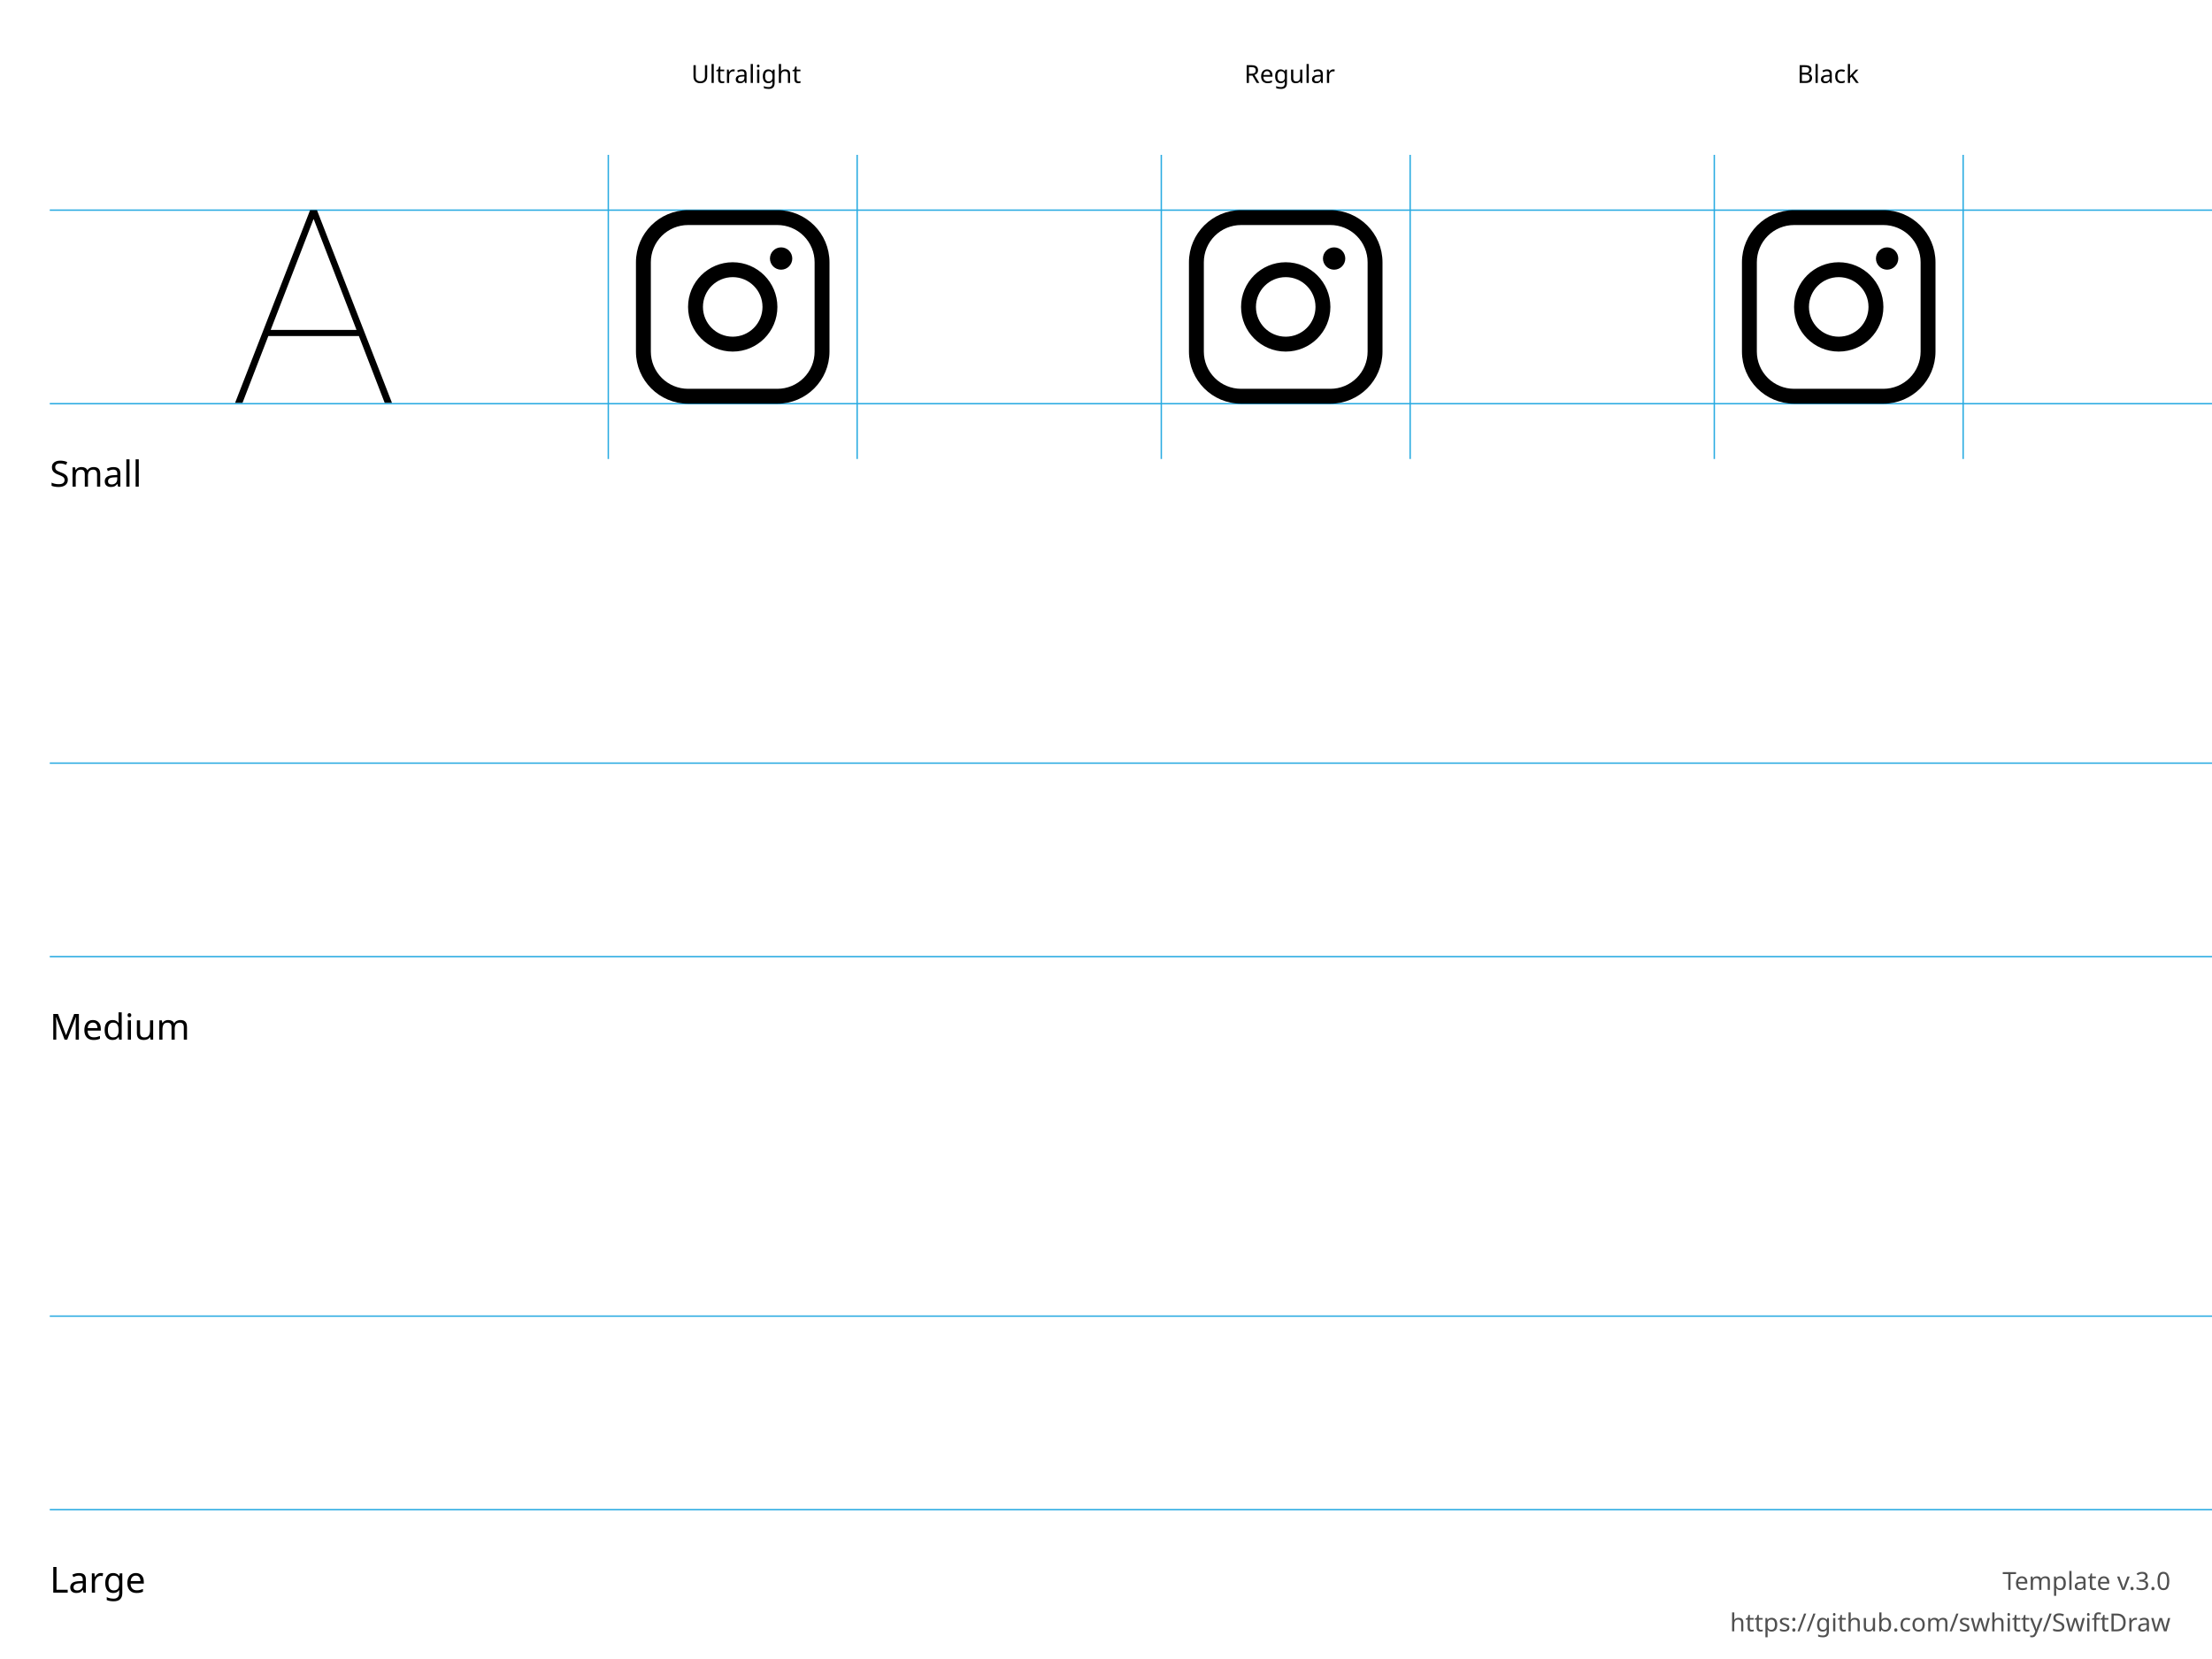
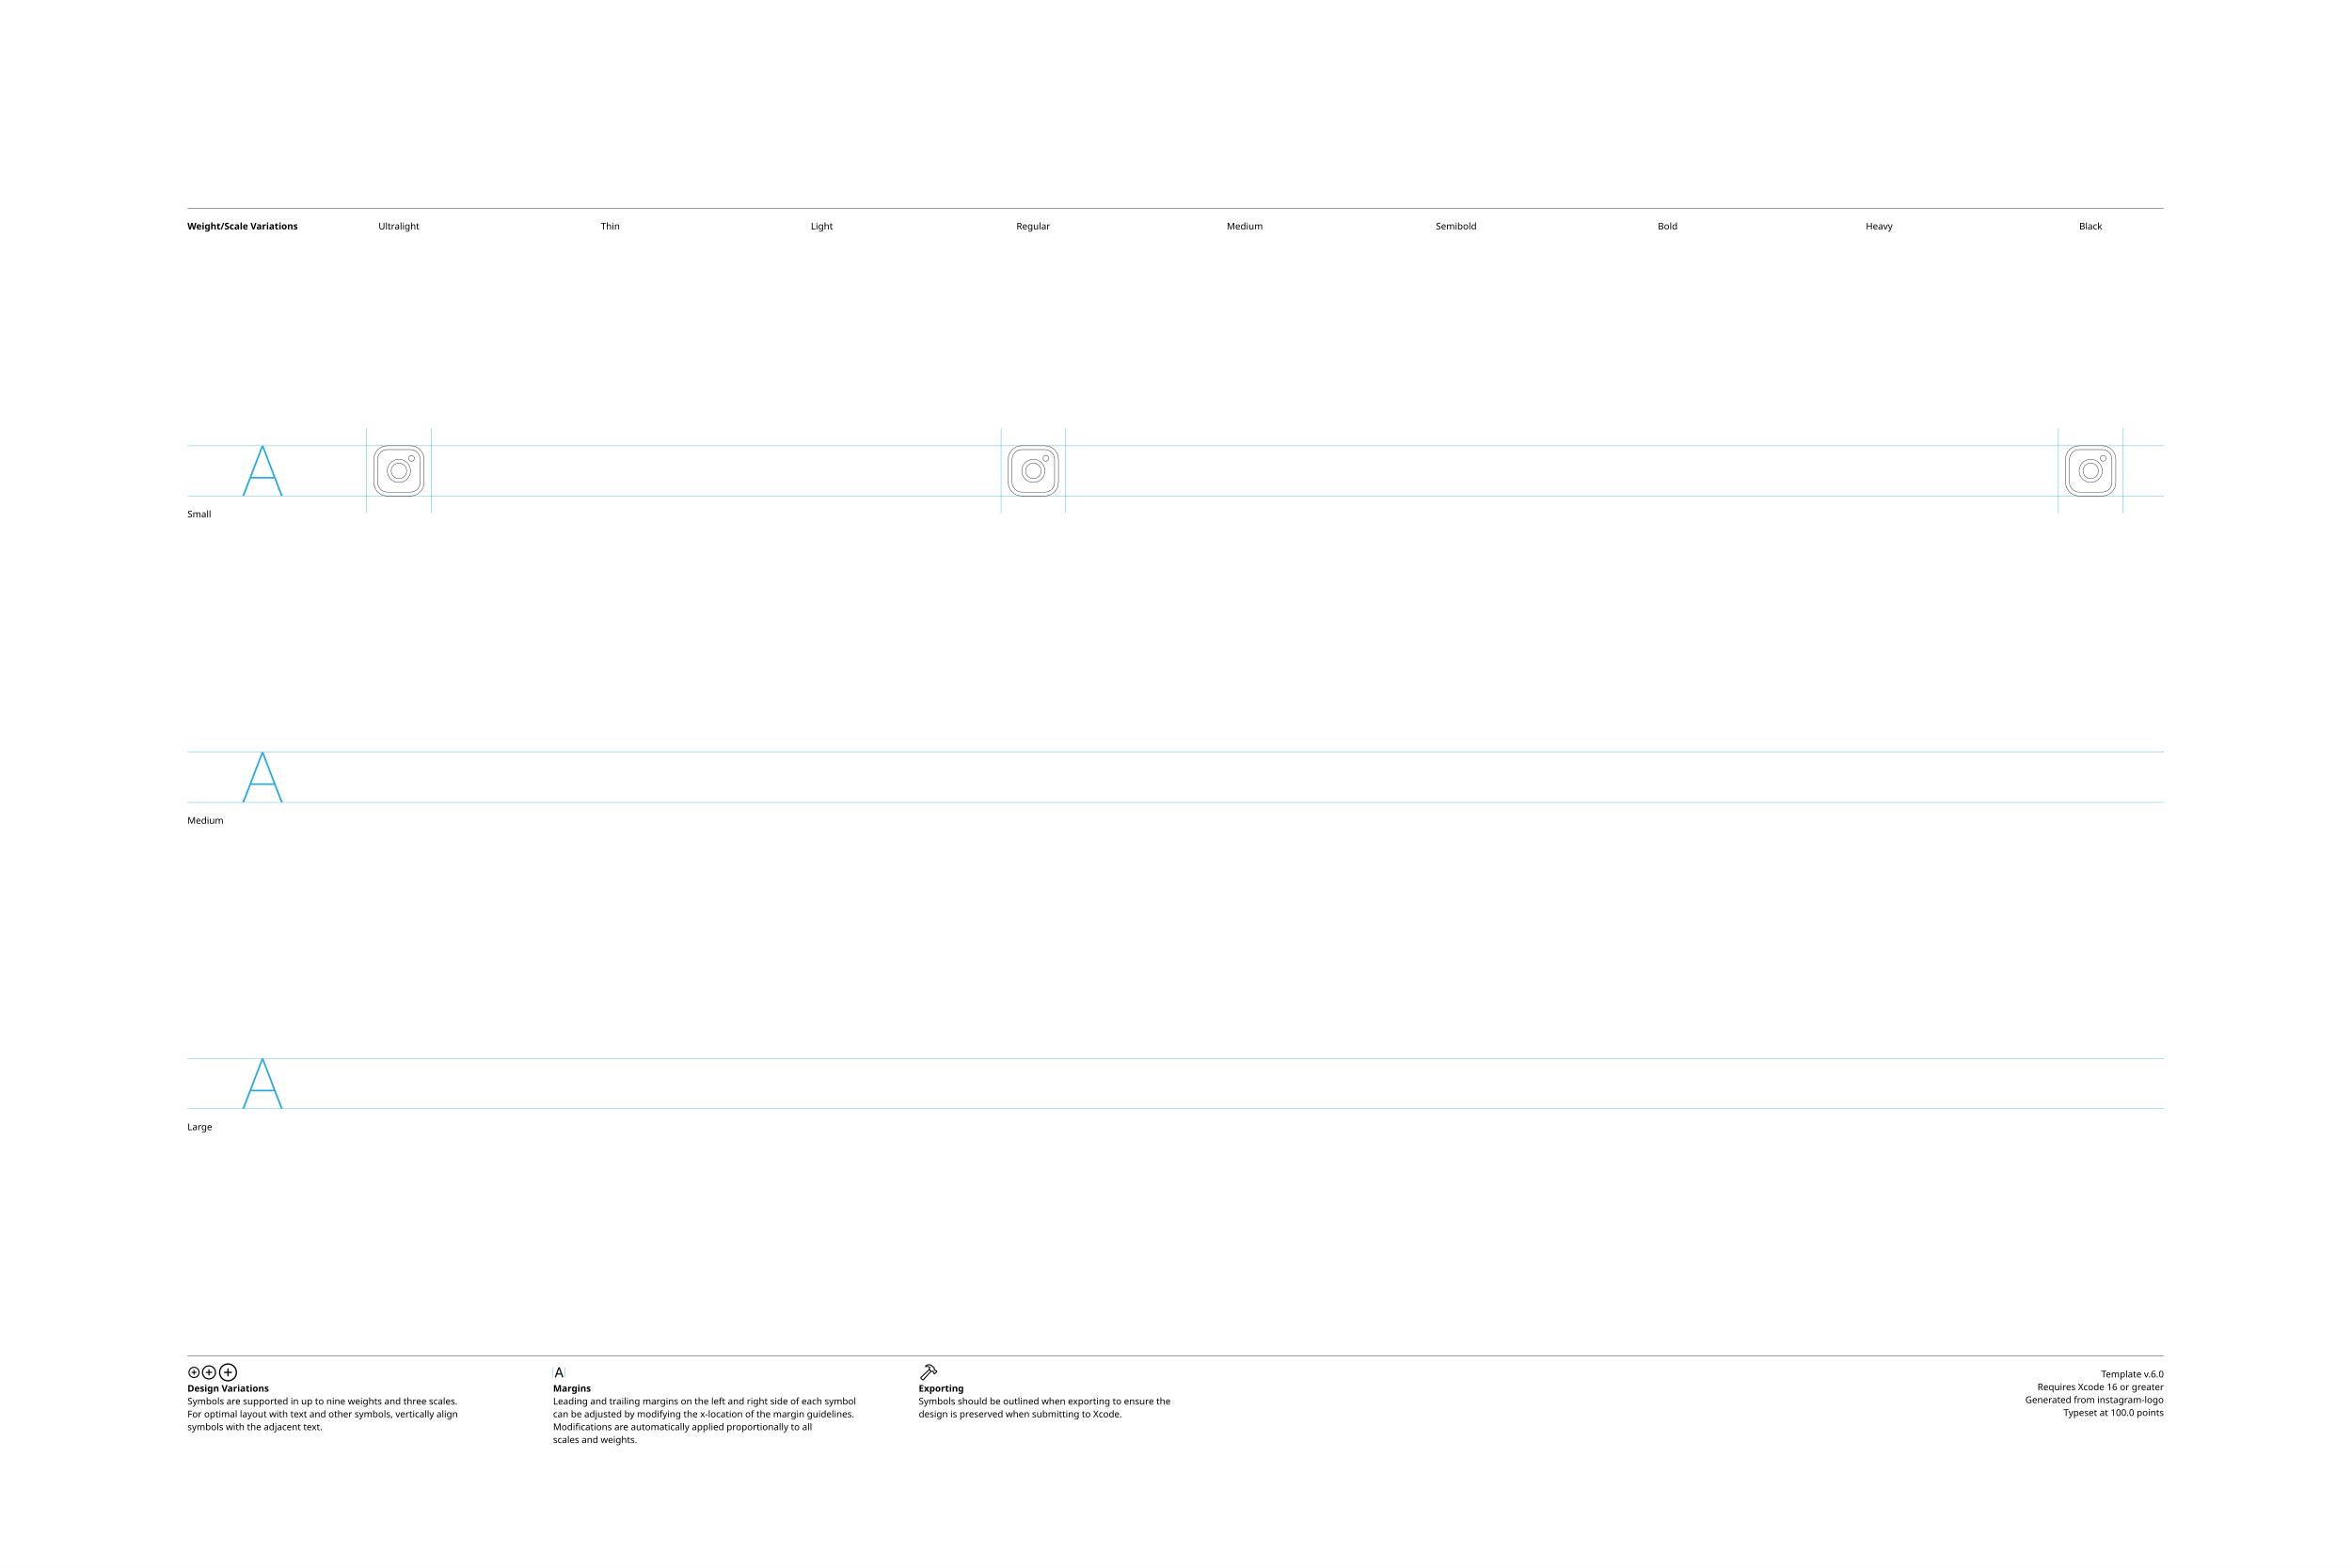
- <svg xmlns="http://www.w3.org/2000/svg" height="600" width="800">
-   <g id="Notes" font-family="'LucidaGrande', 'Lucida Grande', sans-serif" font-size="13">
-     <rect fill="white" height="600.0" width="800.0" x="0.0" y="0.0" />
-     <g font-size="13">
-       <text x="18.0" y="176.0">Small</text>
-       <text x="18.0" y="376.0">Medium</text>
-       <text x="18.0" y="576.0">Large</text>
+ <svg xmlns="http://www.w3.org/2000/svg" version="1.1" viewBox="0 0 3300 2200">
+   <style>.monochrome-0 {-sfsymbols-motion-group:0;-sfsymbols-layer-tags:7eea49b2fbe657e0}
+ 
+ .multicolor-0:custom {fill:#E1306C;-sfsymbols-motion-group:0;-sfsymbols-layer-tags:7eea49b2fbe657e0}
+ 
+ .hierarchical-0:primary {-sfsymbols-motion-group:0;-sfsymbols-layer-tags:7eea49b2fbe657e0}
+ 
+ .SFSymbolsPreviewWireframe {fill:none;opacity:1.0;stroke:black;stroke-width:0.5}
+ </style>
+   <g id="Notes">
+     <rect height="2200" id="artboard" style="fill:white;opacity:1" width="3300" x="0" y="0" />
+     <line style="fill:none;stroke:black;opacity:1;stroke-width:0.5;" x1="263" x2="3036" y1="292" y2="292" />
+     <text style="stroke:none;fill:black;font-family:sans-serif;font-size:13;font-weight:bold;" transform="matrix(1 0 0 1 263 322)">Weight/Scale Variations</text>
+     <text style="stroke:none;fill:black;font-family:sans-serif;font-size:13;text-anchor:middle;" transform="matrix(1 0 0 1 559.711 322)">Ultralight</text>
+     <text style="stroke:none;fill:black;font-family:sans-serif;font-size:13;text-anchor:middle;" transform="matrix(1 0 0 1 856.422 322)">Thin</text>
+     <text style="stroke:none;fill:black;font-family:sans-serif;font-size:13;text-anchor:middle;" transform="matrix(1 0 0 1 1153.13 322)">Light</text>
+     <text style="stroke:none;fill:black;font-family:sans-serif;font-size:13;text-anchor:middle;" transform="matrix(1 0 0 1 1449.84 322)">Regular</text>
+     <text style="stroke:none;fill:black;font-family:sans-serif;font-size:13;text-anchor:middle;" transform="matrix(1 0 0 1 1746.56 322)">Medium</text>
+     <text style="stroke:none;fill:black;font-family:sans-serif;font-size:13;text-anchor:middle;" transform="matrix(1 0 0 1 2043.27 322)">Semibold</text>
+     <text style="stroke:none;fill:black;font-family:sans-serif;font-size:13;text-anchor:middle;" transform="matrix(1 0 0 1 2339.98 322)">Bold</text>
+     <text style="stroke:none;fill:black;font-family:sans-serif;font-size:13;text-anchor:middle;" transform="matrix(1 0 0 1 2636.69 322)">Heavy</text>
+     <text style="stroke:none;fill:black;font-family:sans-serif;font-size:13;text-anchor:middle;" transform="matrix(1 0 0 1 2933.4 322)">Black</text>
+     <line style="fill:none;stroke:black;opacity:1;stroke-width:0.5;" x1="263" x2="3036" y1="1903" y2="1903" />
+     <g transform="matrix(0.2 0 0 0.2 263 1933)">
+       <path d="m46.24 4.15c21.777 0 39.453-17.627 39.453-39.404s-17.676-39.404-39.453-39.404c-21.729 0-39.404 17.627-39.404 39.404s17.676 39.404 39.404 39.404Zm0-7.422c-17.676 0-31.934-14.307-31.934-31.982s14.258-31.982 31.934-31.982 31.982 14.307 31.982 31.982-14.307 31.982-31.982 31.982Zm-17.969-31.982c0 2.148 1.514 3.613 3.76 3.613h10.498v10.596c0 2.197 1.465 3.711 3.613 3.711 2.246 0 3.711-1.514 3.711-3.711v-10.596h10.596c2.197 0 3.711-1.465 3.711-3.613 0-2.197-1.514-3.711-3.711-3.711h-10.596v-10.547c0-2.246-1.465-3.76-3.711-3.76-2.148 0-3.613 1.514-3.613 3.76v10.547h-10.498c-2.246 0-3.76 1.514-3.76 3.711Z" />
    </g>
-     <g font-size="9">
-       <text x="250.0" y="30.0">Ultralight</text>
-       <text x="450.0" y="30.0">Regular</text>
-       <text x="650.0" y="30.0">Black</text>
-       <text id="template-version" fill="#505050" text-anchor="end" x="785.0" y="575.0">Template v.3.0</text>
-       <a href="https://github.com/swhitty/SwiftDraw">
-         <text fill="#505050" text-anchor="end" x="785.0" y="590.0">https://github.com/swhitty/SwiftDraw</text>
-       </a>
+     <g transform="matrix(0.2 0 0 0.2 281.506 1933)">
+       <path d="m58.545 14.551c27.49 0 49.805-22.314 49.805-49.805s-22.314-49.805-49.805-49.805-49.805 22.314-49.805 49.805 22.314 49.805 49.805 49.805Zm0-8.301c-22.949 0-41.504-18.555-41.504-41.504s18.555-41.504 41.504-41.504 41.504 18.555 41.504 41.504-18.555 41.504-41.504 41.504Zm-22.656-41.504c0 2.393 1.66 4.004 4.15 4.004h14.355v14.404c0 2.441 1.66 4.15 4.053 4.15 2.441 0 4.15-1.66 4.15-4.15v-14.404h14.404c2.441 0 4.15-1.611 4.15-4.004 0-2.441-1.709-4.15-4.15-4.15h-14.404v-14.355c0-2.49-1.709-4.199-4.15-4.199-2.393 0-4.053 1.709-4.053 4.199v14.355h-14.355c-2.49 0-4.15 1.709-4.15 4.15Z" />
    </g>
+     <g transform="matrix(0.2 0 0 0.2 304.924 1933)">
+       <path d="m74.853 28.32c35.107 0 63.623-28.467 63.623-63.574s-28.516-63.623-63.623-63.623-63.574 28.516-63.574 63.623 28.467 63.574 63.574 63.574Zm0-9.082c-30.127 0-54.492-24.365-54.492-54.492s24.365-54.492 54.492-54.492 54.492 24.365 54.492 54.492-24.365 54.492-54.492 54.492Zm-28.857-54.492c0 2.588 1.855 4.395 4.59 4.395h19.727v19.775c0 2.686 1.855 4.59 4.443 4.59 2.686 0 4.541-1.855 4.541-4.59v-19.775h19.775c2.686 0 4.59-1.807 4.59-4.395 0-2.734-1.855-4.59-4.59-4.59h-19.775v-19.727c0-2.734-1.855-4.639-4.541-4.639-2.588 0-4.443 1.904-4.443 4.639v19.727h-19.727c-2.734 0-4.59 1.855-4.59 4.59Z" />
+     </g>
+     <text style="stroke:none;fill:black;font-family:sans-serif;font-size:13;font-weight:bold;" transform="matrix(1 0 0 1 263 1953)">Design Variations</text>
+     <text style="stroke:none;fill:black;font-family:sans-serif;font-size:13;" transform="matrix(1 0 0 1 263 1971)">Symbols are supported in up to nine weights and three scales.</text>
+     <text style="stroke:none;fill:black;font-family:sans-serif;font-size:13;" transform="matrix(1 0 0 1 263 1989)">For optimal layout with text and other symbols, vertically align</text>
+     <text style="stroke:none;fill:black;font-family:sans-serif;font-size:13;" transform="matrix(1 0 0 1 263 2007)">symbols with the adjacent text.</text>
+     <line style="fill:none;stroke:#00AEEF;stroke-width:0.5;opacity:1.0;" x1="776" x2="776" y1="1919" y2="1933" />
+     <g transform="matrix(0.2 0 0 0.2 776 1933)">
+       <path d="m16.553 0.781c2.588 0 3.857-0.977 4.785-3.711l6.299-17.236h28.809l6.299 17.236c0.928 2.734 2.197 3.711 4.736 3.711 2.588 0 4.248-1.562 4.248-4.004 0-0.83-0.146-1.611-0.537-2.637l-22.9-60.986c-1.123-2.979-3.125-4.492-6.25-4.492-3.027 0-5.078 1.465-6.152 4.443l-22.9 61.084c-0.391 1.025-0.537 1.807-0.537 2.637 0 2.441 1.562 3.955 4.102 3.955Zm13.477-28.369 11.865-32.861h0.244l11.865 32.861Z" />
+     </g>
+     <line style="fill:none;stroke:#00AEEF;stroke-width:0.5;opacity:1.0;" x1="792.836" x2="792.836" y1="1919" y2="1933" />
+     <text style="stroke:none;fill:black;font-family:sans-serif;font-size:13;font-weight:bold;" transform="matrix(1 0 0 1 776 1953)">Margins</text>
+     <text style="stroke:none;fill:black;font-family:sans-serif;font-size:13;" transform="matrix(1 0 0 1 776 1971)">Leading and trailing margins on the left and right side of each symbol</text>
+     <text style="stroke:none;fill:black;font-family:sans-serif;font-size:13;" transform="matrix(1 0 0 1 776 1989)">can be adjusted by modifying the x-location of the margin guidelines.</text>
+     <text style="stroke:none;fill:black;font-family:sans-serif;font-size:13;" transform="matrix(1 0 0 1 776 2007)">Modifications are automatically applied proportionally to all</text>
+     <text style="stroke:none;fill:black;font-family:sans-serif;font-size:13;" transform="matrix(1 0 0 1 776 2025)">scales and weights.</text>
+     <g transform="matrix(0.2 0 0 0.2 1289 1933)">
+       <path d="m14.209 9.326 8.496 8.545c4.297 4.346 9.229 4.053 13.867-1.074l53.467-58.935-4.834-4.883-53.076 58.398c-1.758 2.002-3.418 2.49-5.762 0.146l-5.859-5.811c-2.344-2.295-1.807-4.004 0.195-5.811l57.373-54.004-4.883-4.834-57.959 54.443c-4.932 4.59-5.322 9.473-1.025 13.818Zm32.08-90.967c-2.1 2.051-2.246 4.932-1.074 6.885 1.172 1.807 3.467 2.979 6.689 2.148 7.324-1.709 14.941-2.002 22.07 2.686l-2.93 7.275c-1.709 4.15-0.83 7.08 1.855 9.814l11.475 11.572c2.441 2.441 4.492 2.539 7.324 2.051l5.322-0.977 3.32 3.369-0.195 2.783c-0.195 2.49 0.439 4.395 2.881 6.787l3.809 3.711c2.393 2.393 5.469 2.539 7.812 0.195l14.551-14.6c2.344-2.344 2.246-5.322-0.146-7.715l-3.857-3.809c-2.393-2.393-4.248-3.174-6.641-2.979l-2.881 0.244-3.223-3.174 1.221-5.615c0.635-2.832-0.146-5.029-3.076-7.959l-10.986-10.938c-16.699-16.602-38.867-16.211-53.32-1.758Zm7.471 1.855c12.158-8.887 28.613-7.373 39.746 3.76l12.158 12.06c1.172 1.172 1.367 2.1 1.025 3.809l-1.611 7.422 7.52 7.422 4.932-0.293c1.27-0.049 1.66 0.049 2.637 1.025l2.881 2.881-12.207 12.207-2.881-2.881c-0.977-0.977-1.123-1.367-1.074-2.686l0.342-4.883-7.471-7.422-7.617 1.27c-1.611 0.342-2.344 0.195-3.564-0.977l-10.01-10.01c-1.27-1.172-1.416-2.002-0.635-3.857l4.395-10.449c-7.812-7.275-17.969-10.4-28.125-7.422-0.781 0.195-1.074-0.439-0.439-0.977Z" />
+     </g>
+     <text style="stroke:none;fill:black;font-family:sans-serif;font-size:13;font-weight:bold;" transform="matrix(1 0 0 1 1289 1953)">Exporting</text>
+     <text style="stroke:none;fill:black;font-family:sans-serif;font-size:13;" transform="matrix(1 0 0 1 1289 1971)">Symbols should be outlined when exporting to ensure the</text>
+     <text style="stroke:none;fill:black;font-family:sans-serif;font-size:13;" transform="matrix(1 0 0 1 1289 1989)">design is preserved when submitting to Xcode.</text>
+     <text id="template-version" style="stroke:none;fill:black;font-family:sans-serif;font-size:13;text-anchor:end;" transform="matrix(1 0 0 1 3036 1933)">Template v.6.0</text>
+     <text style="stroke:none;fill:black;font-family:sans-serif;font-size:13;text-anchor:end;" transform="matrix(1 0 0 1 3036 1951)">Requires Xcode 16 or greater</text>
+     <text id="descriptive-name" style="stroke:none;fill:black;font-family:sans-serif;font-size:13;text-anchor:end;" transform="matrix(1 0 0 1 3036 1969)">Generated from instagram-logo</text>
+     <text style="stroke:none;fill:black;font-family:sans-serif;font-size:13;text-anchor:end;" transform="matrix(1 0 0 1 3036 1987)">Typeset at 100.0 points</text>
+     <text style="stroke:none;fill:black;font-family:sans-serif;font-size:13;" transform="matrix(1 0 0 1 263 726)">Small</text>
+     <text style="stroke:none;fill:black;font-family:sans-serif;font-size:13;" transform="matrix(1 0 0 1 263 1156)">Medium</text>
+     <text style="stroke:none;fill:black;font-family:sans-serif;font-size:13;" transform="matrix(1 0 0 1 263 1586)">Large</text>
  </g>
-   <g id="Guides" stroke="rgb(39, 170, 225)" stroke-width="0.5">
-     <path id="Capline-S" d="M18,76 l800,0" />
-     <path id="H-reference" d="M85,145.755 L87.685,145.755 L113.369,79.287 L114.052,79.287 L114.052,76 L112.148,76 L85,145.755 Z M95.693,121.536 L130.996,121.536 L130.263,119.313 L96.474,119.313 L95.693,121.536 Z M139.15,145.755 L141.787,145.755 L114.638,76 L113.466,76 L113.466,79.287 L139.15,145.755 Z" stroke="none" />
-     <path id="Baseline-S" d="M18,146 l800,0" />
-     <path id="left-margin-Ultralight-S" d="M220,56 l0,110" />
-     <path id="right-margin-Ultralight-S" d="M310,56 l0,110" />
-     <path id="left-margin-Regular-S" d="M420,56 l0,110" />
-     <path id="right-margin-Regular-S" d="M510,56 l0,110" />
-     <path id="left-margin-Black-S" d="M620,56 l0,110" />
-     <path id="right-margin-Black-S" d="M710,56 l0,110" />
-     <path id="Capline-M" d="M18,276 l800,0" />
-     <path id="Baseline-M" d="M18,346 l800,0" />
-     <path id="Capline-L" d="M18,476 l800,0" />
-     <path id="Baseline-L" d="M18,546 l800,0" />
+   <g id="Guides">
+     <g id="H-reference" style="fill:#27AAE1;stroke:none;" transform="matrix(1 0 0 1 339 696)">
+       <path d="M0.994 0L3.638 0L29.328-67.132L30.03-67.132L30.03-70.459L28.123-70.459ZM11.688-24.48L46.981-24.48L46.231-26.729L12.438-26.729ZM55.12 0L57.764 0L30.638-70.459L29.433-70.459L29.433-67.132Z" />
+     </g>
+     <line id="Baseline-S" style="fill:none;stroke:#27AAE1;opacity:1;stroke-width:0.5;" x1="263" x2="3036" y1="696" y2="696" />
+     <line id="Capline-S" style="fill:none;stroke:#27AAE1;opacity:1;stroke-width:0.5;" x1="263" x2="3036" y1="625.541" y2="625.541" />
+     <g id="H-reference" style="fill:#27AAE1;stroke:none;" transform="matrix(1 0 0 1 339 1126)">
+       <path d="M0.994 0L3.638 0L29.328-67.132L30.03-67.132L30.03-70.459L28.123-70.459ZM11.688-24.48L46.981-24.48L46.231-26.729L12.438-26.729ZM55.12 0L57.764 0L30.638-70.459L29.433-70.459L29.433-67.132Z" />
+     </g>
+     <line id="Baseline-M" style="fill:none;stroke:#27AAE1;opacity:1;stroke-width:0.5;" x1="263" x2="3036" y1="1126" y2="1126" />
+     <line id="Capline-M" style="fill:none;stroke:#27AAE1;opacity:1;stroke-width:0.5;" x1="263" x2="3036" y1="1055.54" y2="1055.54" />
+     <g id="H-reference" style="fill:#27AAE1;stroke:none;" transform="matrix(1 0 0 1 339 1556)">
+       <path d="M0.994 0L3.638 0L29.328-67.132L30.03-67.132L30.03-70.459L28.123-70.459ZM11.688-24.48L46.981-24.48L46.231-26.729L12.438-26.729ZM55.12 0L57.764 0L30.638-70.459L29.433-70.459L29.433-67.132Z" />
+     </g>
+     <line id="Baseline-L" style="fill:none;stroke:#27AAE1;opacity:1;stroke-width:0.5;" x1="263" x2="3036" y1="1556" y2="1556" />
+     <line id="Capline-L" style="fill:none;stroke:#27AAE1;opacity:1;stroke-width:0.5;" x1="263" x2="3036" y1="1485.54" y2="1485.54" />
+     <line id="right-margin-Black-S" style="fill:none;stroke:#00AEEF;stroke-width:0.5;opacity:1.0;" x1="2978.7" x2="2978.7" y1="600.785" y2="720.121" />
+     <line id="left-margin-Black-S" style="fill:none;stroke:#00AEEF;stroke-width:0.5;opacity:1.0;" x1="2888.1" x2="2888.1" y1="600.785" y2="720.121" />
+     <line id="right-margin-Regular-S" style="fill:none;stroke:#00AEEF;stroke-width:0.5;opacity:1.0;" x1="1495.14" x2="1495.14" y1="600.785" y2="720.121" />
+     <line id="left-margin-Regular-S" style="fill:none;stroke:#00AEEF;stroke-width:0.5;opacity:1.0;" x1="1404.55" x2="1404.55" y1="600.785" y2="720.121" />
+     <line id="right-margin-Ultralight-S" style="fill:none;stroke:#00AEEF;stroke-width:0.5;opacity:1.0;" x1="605.006" x2="605.006" y1="600.785" y2="720.121" />
+     <line id="left-margin-Ultralight-S" style="fill:none;stroke:#00AEEF;stroke-width:0.5;opacity:1.0;" x1="514.416" x2="514.416" y1="600.785" y2="720.121" />
  </g>
  <g id="Symbols">
-     <g id="Ultralight-S">
-       <path d="M265,94.846 C256.078,94.846 248.846,102.078 248.846,111 C248.846,119.922 256.078,127.154 265,127.154 C273.922,127.154 281.154,119.922 281.154,111 C281.145,102.082 273.918,94.855 265,94.846 Z M265,121.769 C259.052,121.769 254.231,116.948 254.231,111 C254.231,105.052 259.052,100.231 265,100.231 C270.948,100.231 275.769,105.052 275.769,111 C275.769,113.856 274.635,116.595 272.615,118.615 C270.595,120.635 267.856,121.769 265,121.769 Z M281.154,76 L248.846,76 C238.442,76.011 230.011,84.442 230,94.846 L230,127.154 C230.011,137.557 238.442,145.989 248.846,146 L281.153,146 C291.557,145.989 299.988,137.558 299.999,127.154 L299.999,94.846 C299.988,84.442 291.557,76.011 281.153,76 Z M294.615,127.154 C294.615,130.724 293.197,134.148 290.673,136.673 C288.148,139.197 284.724,140.615 281.154,140.615 L248.846,140.615 C245.276,140.615 241.852,139.197 239.327,136.673 C236.803,134.148 235.385,130.724 235.385,127.154 L235.385,94.846 C235.385,91.276 236.803,87.852 239.327,85.327 C241.852,82.803 245.276,81.385 248.846,81.385 L281.154,81.385 C284.724,81.385 288.148,82.803 290.673,85.327 C293.197,87.852 294.615,91.276 294.615,94.846 Z M286.538,93.5 C286.538,95.73 284.73,97.538 282.5,97.538 C280.27,97.538 278.462,95.73 278.462,93.5 C278.462,91.27 280.27,89.462 282.5,89.462 C283.571,89.462 284.598,89.887 285.356,90.644 C286.113,91.402 286.538,92.429 286.538,93.5 Z" />
+     <g id="Black-S" transform="matrix(1.00656 0 0 1.00656 2888.1 696)">
+       <path class="monochrome-0 multicolor-0:custom hierarchical-0:primary SFSymbolsPreviewWireframe" d="M45-51.154C36.078-51.154 28.846-43.922 28.846-35C28.846-26.078 36.078-18.846 45-18.846C53.922-18.846 61.154-26.078 61.154-35C61.145-43.918 53.918-51.145 45-51.154ZM45-24.231C39.052-24.231 34.231-29.052 34.231-35C34.231-40.948 39.052-45.769 45-45.769C50.948-45.769 55.769-40.948 55.769-35C55.769-32.144 54.635-29.405 52.615-27.385C50.595-25.365 47.856-24.231 45-24.231ZM61.154-70L28.846-70C18.442-69.989 10.011-61.558 10-51.154L10-18.846C10.011-8.443 18.442-0.011 28.846 0L61.153 0C71.557-0.011 79.988-8.442 79.999-18.846L79.999-51.154C79.988-61.558 71.557-69.989 61.153-70ZM74.615-18.846C74.615-15.276 73.197-11.852 70.673-9.327C68.148-6.803 64.724-5.385 61.154-5.385L28.846-5.385C25.276-5.385 21.852-6.803 19.327-9.327C16.803-11.852 15.385-15.276 15.385-18.846L15.385-51.154C15.385-54.724 16.803-58.148 19.327-60.673C21.852-63.197 25.276-64.615 28.846-64.615L61.154-64.615C64.724-64.615 68.148-63.197 70.673-60.673C73.197-58.148 74.615-54.724 74.615-51.154ZM66.538-52.5C66.538-50.27 64.73-48.462 62.5-48.462C60.27-48.462 58.462-50.27 58.462-52.5C58.462-54.73 60.27-56.538 62.5-56.538C63.571-56.538 64.598-56.113 65.356-55.356C66.113-54.598 66.538-53.571 66.538-52.5Z" />
    </g>
-     <g id="Regular-S">
-       <path d="M465,94.846 C456.078,94.846 448.846,102.078 448.846,111 C448.846,119.922 456.078,127.154 465,127.154 C473.922,127.154 481.154,119.922 481.154,111 C481.145,102.082 473.918,94.855 465,94.846 Z M465,121.769 C459.052,121.769 454.231,116.948 454.231,111 C454.231,105.052 459.052,100.231 465,100.231 C470.948,100.231 475.769,105.052 475.769,111 C475.769,113.856 474.635,116.595 472.615,118.615 C470.595,120.635 467.856,121.769 465,121.769 Z M481.154,76 L448.846,76 C438.442,76.011 430.011,84.442 430,94.846 L430,127.154 C430.011,137.557 438.442,145.989 448.845,146 L481.153,146 C491.557,145.989 499.988,137.558 499.999,127.154 L499.999,94.846 C499.988,84.442 491.557,76.011 481.153,76 Z M494.615,127.154 C494.615,130.724 493.197,134.148 490.673,136.673 C488.148,139.197 484.724,140.615 481.154,140.615 L448.846,140.615 C445.276,140.615 441.852,139.197 439.327,136.673 C436.803,134.148 435.385,130.724 435.385,127.154 L435.385,94.846 C435.385,91.276 436.803,87.852 439.327,85.327 C441.852,82.803 445.276,81.385 448.846,81.385 L481.154,81.385 C484.724,81.385 488.148,82.803 490.673,85.327 C493.197,87.852 494.615,91.276 494.615,94.846 Z M486.538,93.5 C486.538,95.73 484.73,97.538 482.5,97.538 C480.27,97.538 478.462,95.73 478.462,93.5 C478.462,91.27 480.27,89.462 482.5,89.462 C483.571,89.462 484.598,89.887 485.356,90.644 C486.113,91.402 486.538,92.429 486.538,93.5 Z" />
+     <g id="Regular-S" transform="matrix(1.00656 0 0 1.00656 1404.55 696)">
+       <path class="monochrome-0 multicolor-0:custom hierarchical-0:primary SFSymbolsPreviewWireframe" d="M45-51.154C36.078-51.154 28.846-43.922 28.846-35C28.846-26.078 36.078-18.846 45-18.846C53.922-18.846 61.154-26.078 61.154-35C61.145-43.918 53.918-51.145 45-51.154ZM45-24.231C39.052-24.231 34.231-29.052 34.231-35C34.231-40.948 39.052-45.769 45-45.769C50.948-45.769 55.769-40.948 55.769-35C55.769-32.144 54.635-29.405 52.615-27.385C50.595-25.365 47.856-24.231 45-24.231ZM61.154-70L28.846-70C18.442-69.989 10.011-61.558 10-51.154L10-18.846C10.011-8.443 18.442-0.011 28.845 0L61.153 0C71.557-0.011 79.988-8.442 79.999-18.846L79.999-51.154C79.988-61.558 71.557-69.989 61.153-70ZM74.615-18.846C74.615-15.276 73.197-11.852 70.673-9.327C68.148-6.803 64.724-5.385 61.154-5.385L28.846-5.385C25.276-5.385 21.852-6.803 19.327-9.327C16.803-11.852 15.385-15.276 15.385-18.846L15.385-51.154C15.385-54.724 16.803-58.148 19.327-60.673C21.852-63.197 25.276-64.615 28.846-64.615L61.154-64.615C64.724-64.615 68.148-63.197 70.673-60.673C73.197-58.148 74.615-54.724 74.615-51.154ZM66.538-52.5C66.538-50.27 64.73-48.462 62.5-48.462C60.27-48.462 58.462-50.27 58.462-52.5C58.462-54.73 60.27-56.538 62.5-56.538C63.571-56.538 64.598-56.113 65.356-55.356C66.113-54.598 66.538-53.571 66.538-52.5Z" />
    </g>
-     <g id="Black-S">
-       <path d="M665,94.846 C656.078,94.846 648.846,102.078 648.846,111 C648.846,119.922 656.078,127.154 665,127.154 C673.922,127.154 681.154,119.922 681.154,111 C681.145,102.082 673.918,94.855 665,94.846 Z M665,121.769 C659.052,121.769 654.231,116.948 654.231,111 C654.231,105.052 659.052,100.231 665,100.231 C670.948,100.231 675.769,105.052 675.769,111 C675.769,113.856 674.635,116.595 672.615,118.615 C670.595,120.635 667.856,121.769 665,121.769 Z M681.154,76 L648.846,76 C638.442,76.011 630.011,84.442 630,94.846 L630,127.154 C630.011,137.557 638.442,145.989 648.846,146 L681.153,146 C691.557,145.989 699.988,137.558 699.999,127.154 L699.999,94.846 C699.988,84.442 691.557,76.011 681.153,76 Z M694.615,127.154 C694.615,130.724 693.197,134.148 690.673,136.673 C688.148,139.197 684.724,140.615 681.154,140.615 L648.846,140.615 C645.276,140.615 641.852,139.197 639.327,136.673 C636.803,134.148 635.385,130.724 635.385,127.154 L635.385,94.846 C635.385,91.276 636.803,87.852 639.327,85.327 C641.852,82.803 645.276,81.385 648.846,81.385 L681.154,81.385 C684.724,81.385 688.148,82.803 690.673,85.327 C693.197,87.852 694.615,91.276 694.615,94.846 Z M686.538,93.5 C686.538,95.73 684.73,97.538 682.5,97.538 C680.27,97.538 678.462,95.73 678.462,93.5 C678.462,91.27 680.27,89.462 682.5,89.462 C683.571,89.462 684.598,89.887 685.356,90.644 C686.113,91.402 686.538,92.429 686.538,93.5 Z" />
+     <g id="Ultralight-S" transform="matrix(1.00656 0 0 1.00656 514.416 696)">
+       <path class="monochrome-0 multicolor-0:custom hierarchical-0:primary SFSymbolsPreviewWireframe" d="M45-51.154C36.078-51.154 28.846-43.922 28.846-35C28.846-26.078 36.078-18.846 45-18.846C53.922-18.846 61.154-26.078 61.154-35C61.145-43.918 53.918-51.145 45-51.154ZM45-24.231C39.052-24.231 34.231-29.052 34.231-35C34.231-40.948 39.052-45.769 45-45.769C50.948-45.769 55.769-40.948 55.769-35C55.769-32.144 54.635-29.405 52.615-27.385C50.595-25.365 47.856-24.231 45-24.231ZM61.154-70L28.846-70C18.442-69.989 10.011-61.558 10-51.154L10-18.846C10.011-8.443 18.442-0.011 28.846 0L61.153 0C71.557-0.011 79.988-8.442 79.999-18.846L79.999-51.154C79.988-61.558 71.557-69.989 61.153-70ZM74.615-18.846C74.615-15.276 73.197-11.852 70.673-9.327C68.148-6.803 64.724-5.385 61.154-5.385L28.846-5.385C25.276-5.385 21.852-6.803 19.327-9.327C16.803-11.852 15.385-15.276 15.385-18.846L15.385-51.154C15.385-54.724 16.803-58.148 19.327-60.673C21.852-63.197 25.276-64.615 28.846-64.615L61.154-64.615C64.724-64.615 68.148-63.197 70.673-60.673C73.197-58.148 74.615-54.724 74.615-51.154ZM66.538-52.5C66.538-50.27 64.73-48.462 62.5-48.462C60.27-48.462 58.462-50.27 58.462-52.5C58.462-54.73 60.27-56.538 62.5-56.538C63.571-56.538 64.598-56.113 65.356-55.356C66.113-54.598 66.538-53.571 66.538-52.5Z" />
    </g>
  </g>
</svg>
